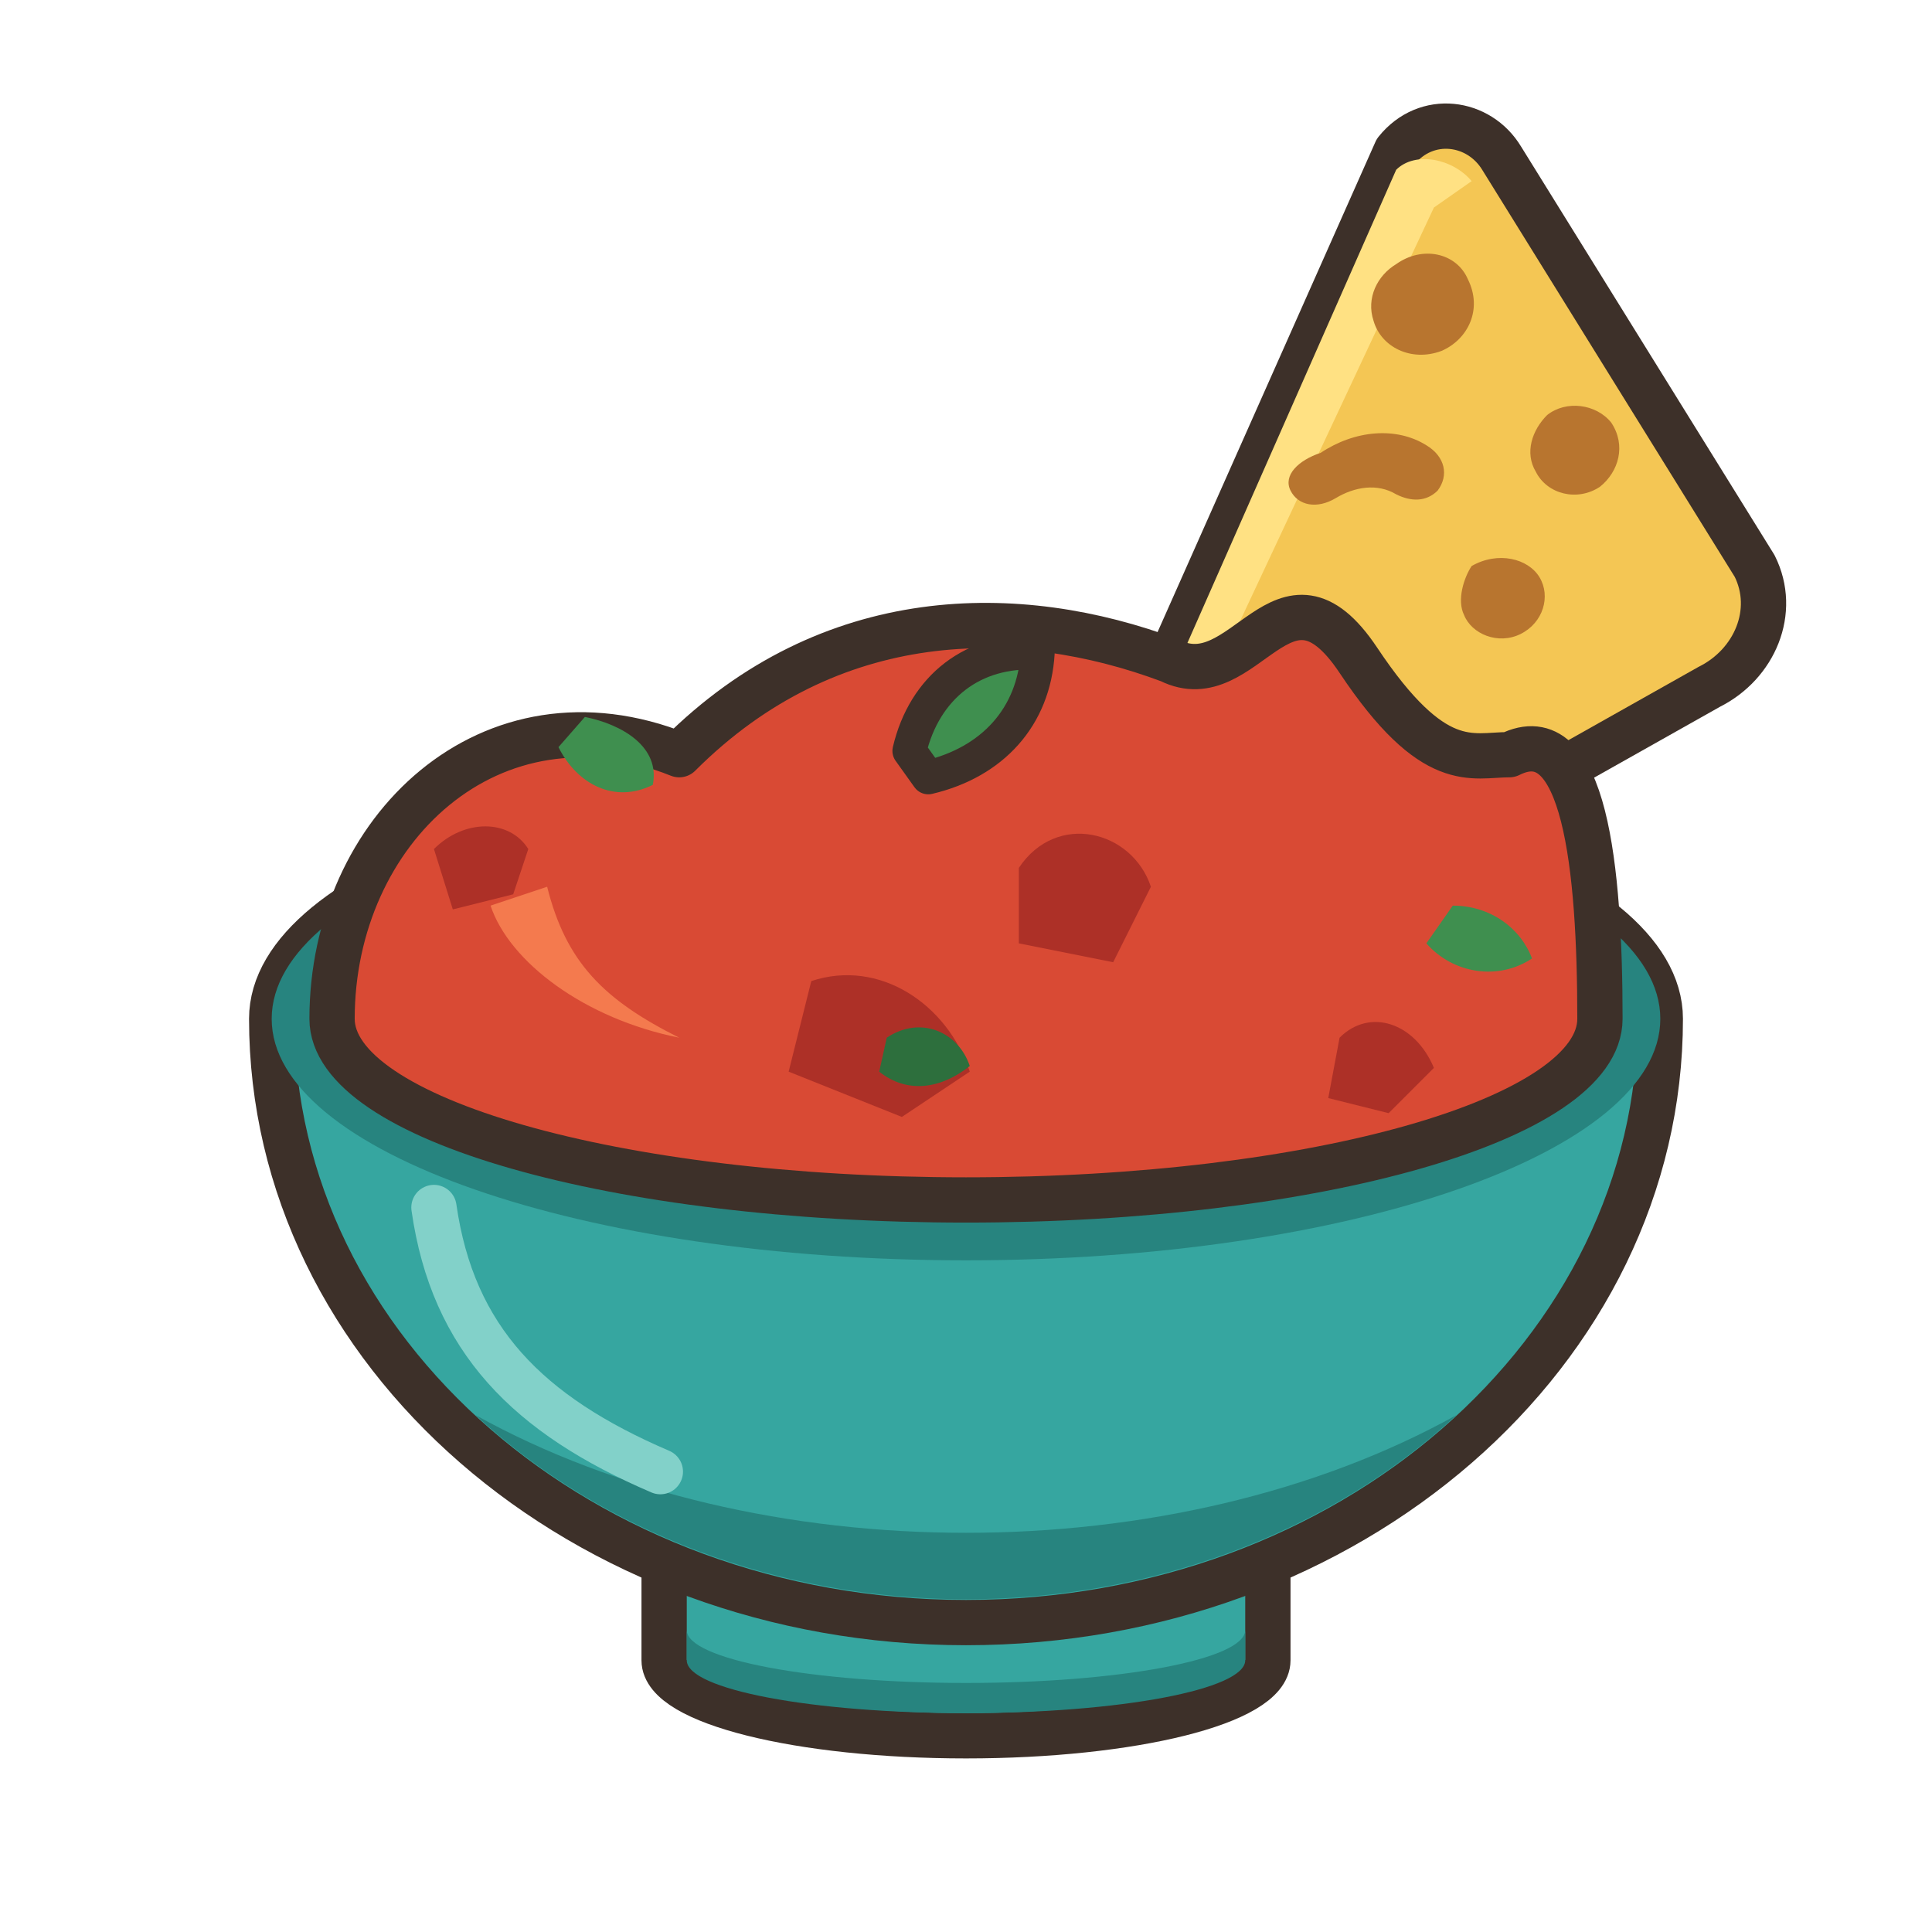
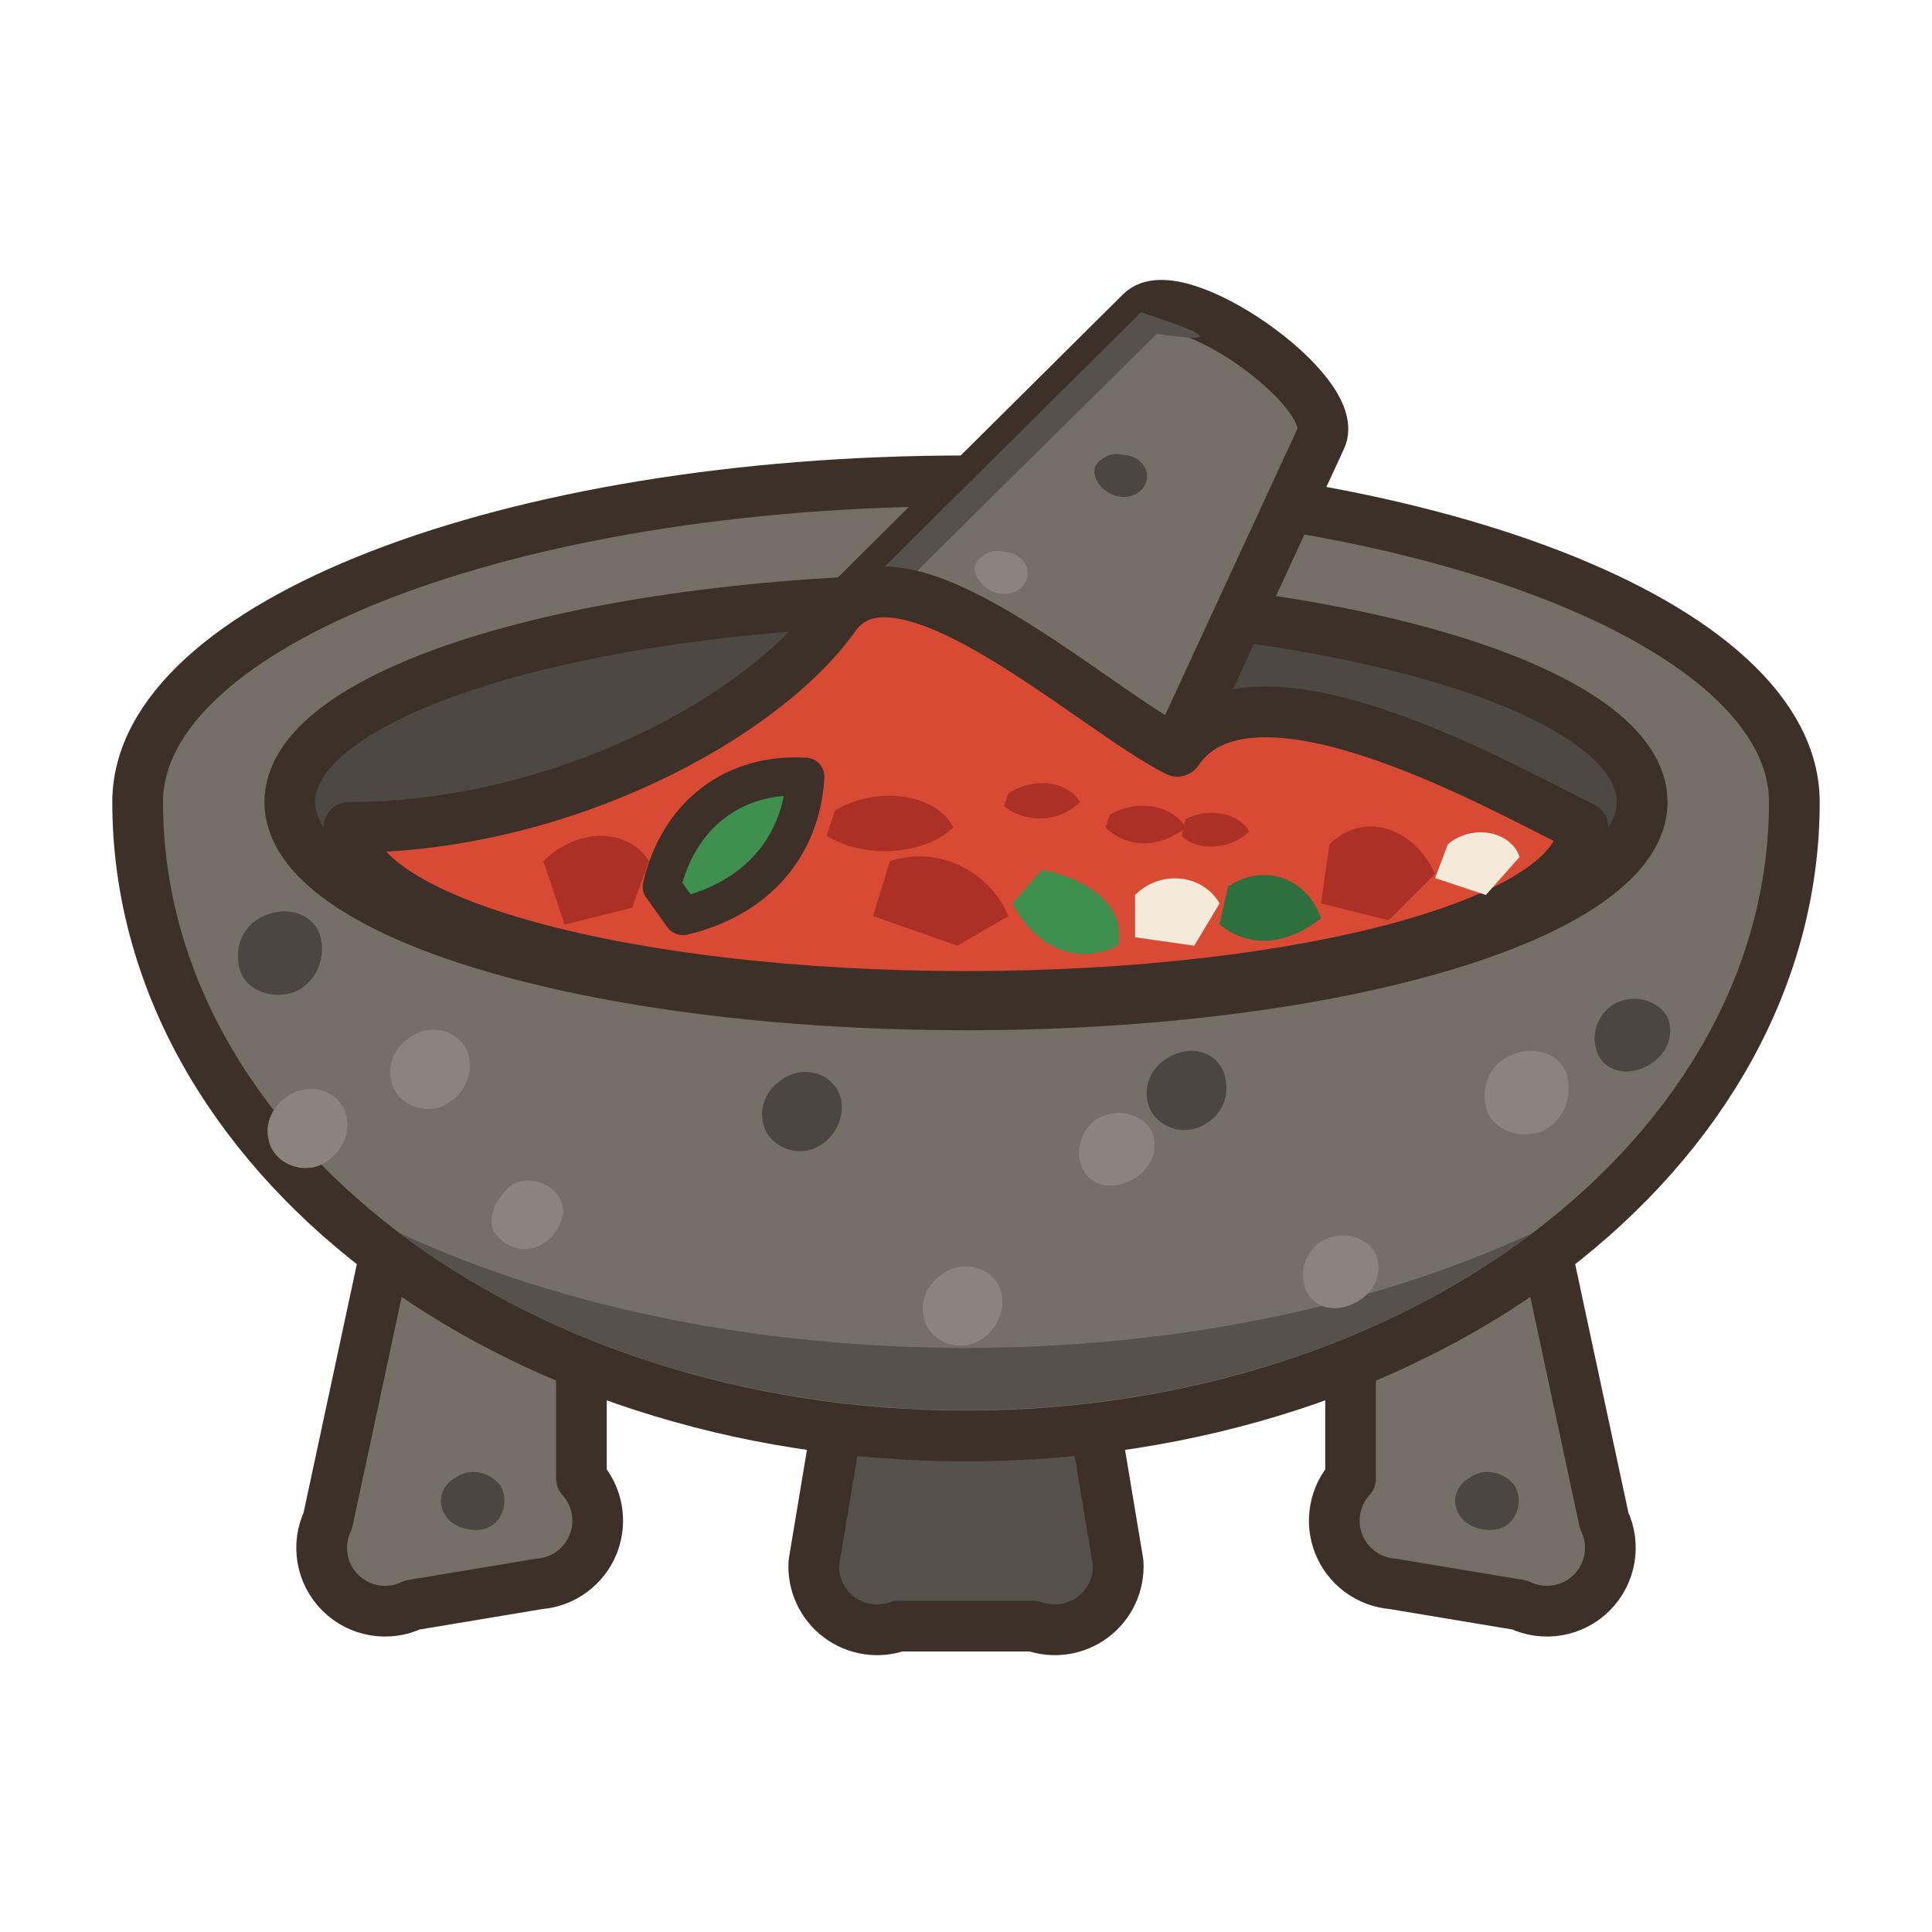
<svg xmlns="http://www.w3.org/2000/svg" viewBox="0 0 512 512" role="img" aria-labelledby="logo-title">
-   <g id="bowl">
-     <path stroke="#3d3029" stroke-width="12" stroke-linecap="round" stroke-linejoin="round" fill="#36a6a0" d="M 176 414 L 176 440 A 80 20 0 0 0 336 440 L 336 414 Z" />
-     <path fill="#27847f" d="M 182 432 L 182 440 A 74 14 0 0 0 330 440 L 330 432 A 74 14 0 0 1 182 432 Z" stroke="none" />
-     <path stroke="#3d3029" stroke-width="12" stroke-linecap="round" stroke-linejoin="round" fill="#36a6a0" d="M 72 270 A 184 64 0 0 1 440 270 A 184 160 0 0 1 72 270 Z" />
-     <ellipse cx="256" cy="270" rx="184" ry="64" fill="#27847f" stroke="none" />
-     <path fill="#27847f" d="M 126 375 A 200 130 0 0 0 386 375 A 178 154 0 0 1 126 375 Z" stroke="none" />
-     <path d="M 115 320 C 120 355, 140 375, 175 390" fill="none" stroke="#82d1c9" stroke-width="12" stroke-linecap="round" />
-   </g>
-   <g id="chip">
-     <path stroke="#3d3029" stroke-width="12" stroke-linecap="round" stroke-linejoin="round" fill="#f4c654" d="M 290 220 L 370 40 C 378 30, 392 32, 398 42 L 465 150 C 471 162, 465 176, 453 182 L 350 240 Z" />
-     <path fill="#ffe183" d="M 295 215 L 370 45 C 375 40, 385 42, 390 48 L 380 55 L 305 215 Z" />
-     <path fill="#b8752f" d="M 370 70 c 7 -5 16 -3 19 4 c 4 8 0 16 -7 19 c -8 3 -16 -1 -18 -8 c -2 -6 1 -12 6 -15 Z" />
-     <path fill="#b8752f" d="M 410 110 c 5 -4 13 -3 17 2 c 4 6 2 13 -3 17 c -6 4 -14 2 -17 -4 c -3 -5 -1 -11 3 -15 Z" />
-     <path fill="#b8752f" d="M 350 120 c 9 -6 20 -7 28 -2 c 5 3 6 8 3 12 c -3 3 -7 3 -11 1 c -5 -3 -11 -2 -16 1 c -5 3 -10 2 -12 -2 c -2 -4 2 -8 8 -10 Z" />
-     <path fill="#b8752f" d="M 390 150 c 7 -4 15 -2 18 3 c 3 5 1 12 -5 15 c -6 3 -13 0 -15 -5 c -2 -4 0 -10 2 -13 Z" />
-   </g>
-   <g id="salsa">
-     <path stroke="#3d3029" stroke-width="12" stroke-linecap="round" stroke-linejoin="round" fill="#d94a34" d="       M 88 270        C 88 220, 130 180, 180 200        C 220 160, 270 160, 310 175       C 330 185, 340 145, 360 175       C 380 205, 390 200, 400 200       C 420 190, 424 230, 424 270        A 168 48 0 0 1 88 270 Z" />
-     <path fill="#ad3027" d="M 115 225 c 8 -8 20 -8 25 0 l -4 12 -16 4 Z" />
-     <path fill="#ad3027" d="M 215 260 c 18 -6 36 6 42 24 l -18 12 -30 -12 Z" />
-     <path fill="#ad3027" d="M 270 230 c 10 -15 30 -10 35 5 l -10 20 -25 -5 Z" />
-     <path fill="#ad3027" d="M 355 275 c 8 -8 20 -4 25 8 l -12 12 -16 -4 Z" />
-     <path fill="#3f8f4f" d="M 155 190 c 10 2 20 8 18 18 c -10 5 -20 0 -25 -10 Z" />
-     <path fill="#2d6f3d" d="M 235 275 c 9 -6 19 -1.5 22 7.5 c -7.5 6 -16.5 7.5 -24 1.5 Z" />
-     <path fill="#3f8f4f" d="M 385 240 c 10 0 18 6 21 14 c -9 6 -21 4 -28 -4 Z" />
-     <path fill="#f47a4e" d="M 130 240 c 5 15 25 30 50 35 c -20 -10 -30 -20 -35 -40 Z" />
-   </g>
-   <g id="accents">
-     <path d="M 241 199 c 4 -17 17 -27 34 -26 c -1 17 -12 29 -29 33 Z" fill="#3f8f4f" stroke="#3d3029" stroke-width="9" stroke-linejoin="round" />
+   <g transform="translate(256 256) scale(1.12) translate(-256 -298.8)">
+     <path stroke="#3d3029" stroke-width="12" stroke-linecap="round" stroke-linejoin="round" fill="#57514B" d="M 230 380 L 220 440 A 15 15 0 0 0 240 455 L 272 455 A 15 15 0 0 0 292 440 L 282 380 Z" />
+     <path stroke="#3d3029" stroke-width="12" stroke-linecap="round" stroke-linejoin="round" fill="#756F68" d="M 120 360 L 105 430 A 15 15 0 0 0 125 450 L 155 445 A 15 15 0 0 0 165 420 L 165 370 Z" />
+     <path stroke="#3d3029" stroke-width="12" stroke-linecap="round" stroke-linejoin="round" fill="#756F68" d="M 392 360 L 407 430 A 15 15 0 0 1 387 450 L 357 445 A 15 15 0 0 1 347 420 L 347 370 Z" />
+     <path stroke="#3d3029" stroke-width="12" stroke-linecap="round" stroke-linejoin="round" fill="#756F68" d="M 60 260 A 196 76 0 0 1 452 260 A 196 150 0 0 1 60 260 Z" />
+     <path fill="#57514B" d="M 122 362 A 213 122 0 0 0 390 362 A 190 144 0 0 1 122 362 Z" stroke="none" />
+     <path fill="#4B4641" d="M 88 288 c 6 -4 13 -2 15 3 c 2 6 -1 12 -6 14 c -6 2 -12 -1 -13 -6 c -1 -5 1 -9 4 -11 Z" />
+     <path fill="#4B4641" d="M 212 326 c 5 -4 12 -2 14 3 c 2 5 -1 11 -6 13 c -5 2 -11 -1 -12 -6 c -1 -4 1 -8 4 -10 Z" />
+     <path fill="#4B4641" d="M 303 321 c 6 -4 12 -2 14 3 c 2 6 -1 11 -6 13 c -5 2 -11 -1 -12 -6 c -1 -4 1 -8 4 -10 Z" />
+     <path fill="#4B4641" d="M 409 308 c 5 -3 11 -1 13 3 c 2 5 -1 10 -6 12 c -5 2 -10 0 -11 -5 c -1 -4 1 -8 4 -10 Z" />
+     <path fill="#4B4641" d="M 135 420 c 4 -3 9 -1 11 2 c 2 4 0 9 -4 10 c -4 1 -9 -1 -10 -5 c -1 -3 1 -6 3 -7 Z" />
+     <path fill="#4B4641" d="M 375 420 c 4 -3 9 -1 11 2 c 2 4 0 9 -4 10 c -4 1 -9 -1 -10 -5 c -1 -3 1 -6 3 -7 Z" />
+     <path fill="#8C847C" d="M 95 330 c 5 -4 12 -2 14 3 c 2 5 -1 11 -6 13 c -5 2 -11 -1 -12 -6 c -1 -4 1 -8 4 -10 Z" />
+     <path fill="#8C847C" d="M 124 316 c 5 -4 12 -2 14 3 c 2 5 -1 11 -6 13 c -5 2 -11 -1 -12 -6 c -1 -4 1 -8 4 -10 Z" />
+     <path fill="#8C847C" d="M 148 351 c 4 -3 10 -1 12 3 c 2 4 -1 9 -5 11 c -4 2 -9 0 -11 -4 c -1 -4 1 -7 4 -10 Z" />
+     <path fill="#8C847C" d="M 383 321 c 6 -4 13 -2 15 3 c 2 6 -1 12 -6 14 c -6 2 -12 -1 -13 -6 c -1 -5 1 -9 4 -11 Z" />
+     <path fill="#8C847C" d="M 287 335 c 5 -3 11 -1 13 3 c 2 5 -1 10 -6 12 c -5 2 -10 0 -11 -5 c -1 -4 1 -8 4 -10 Z" />
+     <path fill="#8C847C" d="M 250 372 c 5 -4 12 -2 14 3 c 2 5 -1 11 -6 13 c -5 2 -11 -1 -12 -6 c -1 -4 1 -8 4 -10 Z" />
+     <path fill="#8C847C" d="M 340 364 c 5 -3 11 -1 13 3 c 2 5 -1 10 -6 12 c -5 2 -10 0 -11 -5 c -1 -4 1 -8 4 -10 Z" />
+     <ellipse cx="256" cy="260" rx="160" ry="48" fill="#4E4842" stroke="#3d3029" stroke-width="12" />
+     <g id="tejolote" transform="translate(290 200) rotate(35)">
+       <path stroke="#3d3029" stroke-width="12" stroke-linecap="round" stroke-linejoin="round" fill="#756F68" d="M -26 -50 L -44 50 A 44 44 0 0 0 44 50 L 26 -50 C 24 -62, -24 -62, -26 -50 Z" />
+       <path fill="#57514B" stroke="none" d="M -20 -48 L -36 40 A 36 36 0 0 0 18 60 A 44 44 0 0 1 -44 50 L -26 -50 Q 0 -58 -20 -48 Z" />
+       <path fill="#4B4641" d="M -10 -20 c 3 -2 7 -1 8 2 c 1 3 -1 6 -4 7 c -3 1 -7 0 -8 -3 c 0 -2 1 -5 4 -6 Z" />
+       <path fill="#8C847C" d="M -20 15 c 3 -2 7 -1 8 2 c 1 3 -1 6 -4 7 c -3 1 -7 0 -8 -3 c 0 -2 1 -5 4 -6 Z" />
+     </g>
+     <path fill="#d94a34" stroke="#3d3029" stroke-width="12" stroke-linecap="round" stroke-linejoin="round" d="M 110 266 A 146 40 0 0 0 402 266 C 380 255, 323 223, 306 248 C 286 238, 240 195, 225 216 C 208 240, 160 266, 110 266 Z" />
+     <path fill="#ad3027" d="M 266 258 c 6 -4 14 -3 17 2 c -5 5 -13 5 -18 1 Z" />
+     <path fill="#ad3027" d="M 290 263 c 7 -4 15 -2 18 3 c -6 5 -14 5 -19 0 Z" />
+     <path fill="#ad3027" d="M 308 264 c 6 -3 13 -1 15 3 c -4 4 -12 5 -16 1 Z" />
+     <path fill="#ad3027" d="M 225 262 c 10 -6 24 -4 28 4 c -6 6 -20 8 -30 2 Z" />
+     <path fill="#ad3027" d="M 156 274 c 8 -8 20 -8 25 0 l -4 11 -16 4 Z" />
+     <path fill="#ad3027" d="M 238 274 c 12 -4 24 3 28 13 l -12 7 -20 -7 Z" />
+     <path fill="#ad3027" d="M 342 270 c 8 -8 20 -4 25 7 l -11 11 -16 -4 Z" />
+     <path fill="#3f8f4f" d="M 274 276 c 10 2 20 8 18 18 c -10 5 -20 0 -25 -10 Z" />
+     <path fill="#2d6f3d" d="M 318 280 c 9 -6 19 -1.5 22 7.5 c -7.5 6 -16.5 7.5 -24 1.5 Z" />
+     <path fill="#F5E9DA" d="M 296 282 c 6 -6 16 -5 20 2 l -6 10 -14 -2 Z" />
+     <path fill="#F5E9DA" d="M 370 270 c 6 -5 15 -3 17 3 l -8 9 -12 -4 Z" />
+     <path d="M 184 280 c 4 -17 17 -27 34 -26 c -1 17 -12 29 -29 33 Z" fill="#3f8f4f" stroke="#3d3029" stroke-width="9" stroke-linejoin="round" />
  </g>
</svg>
